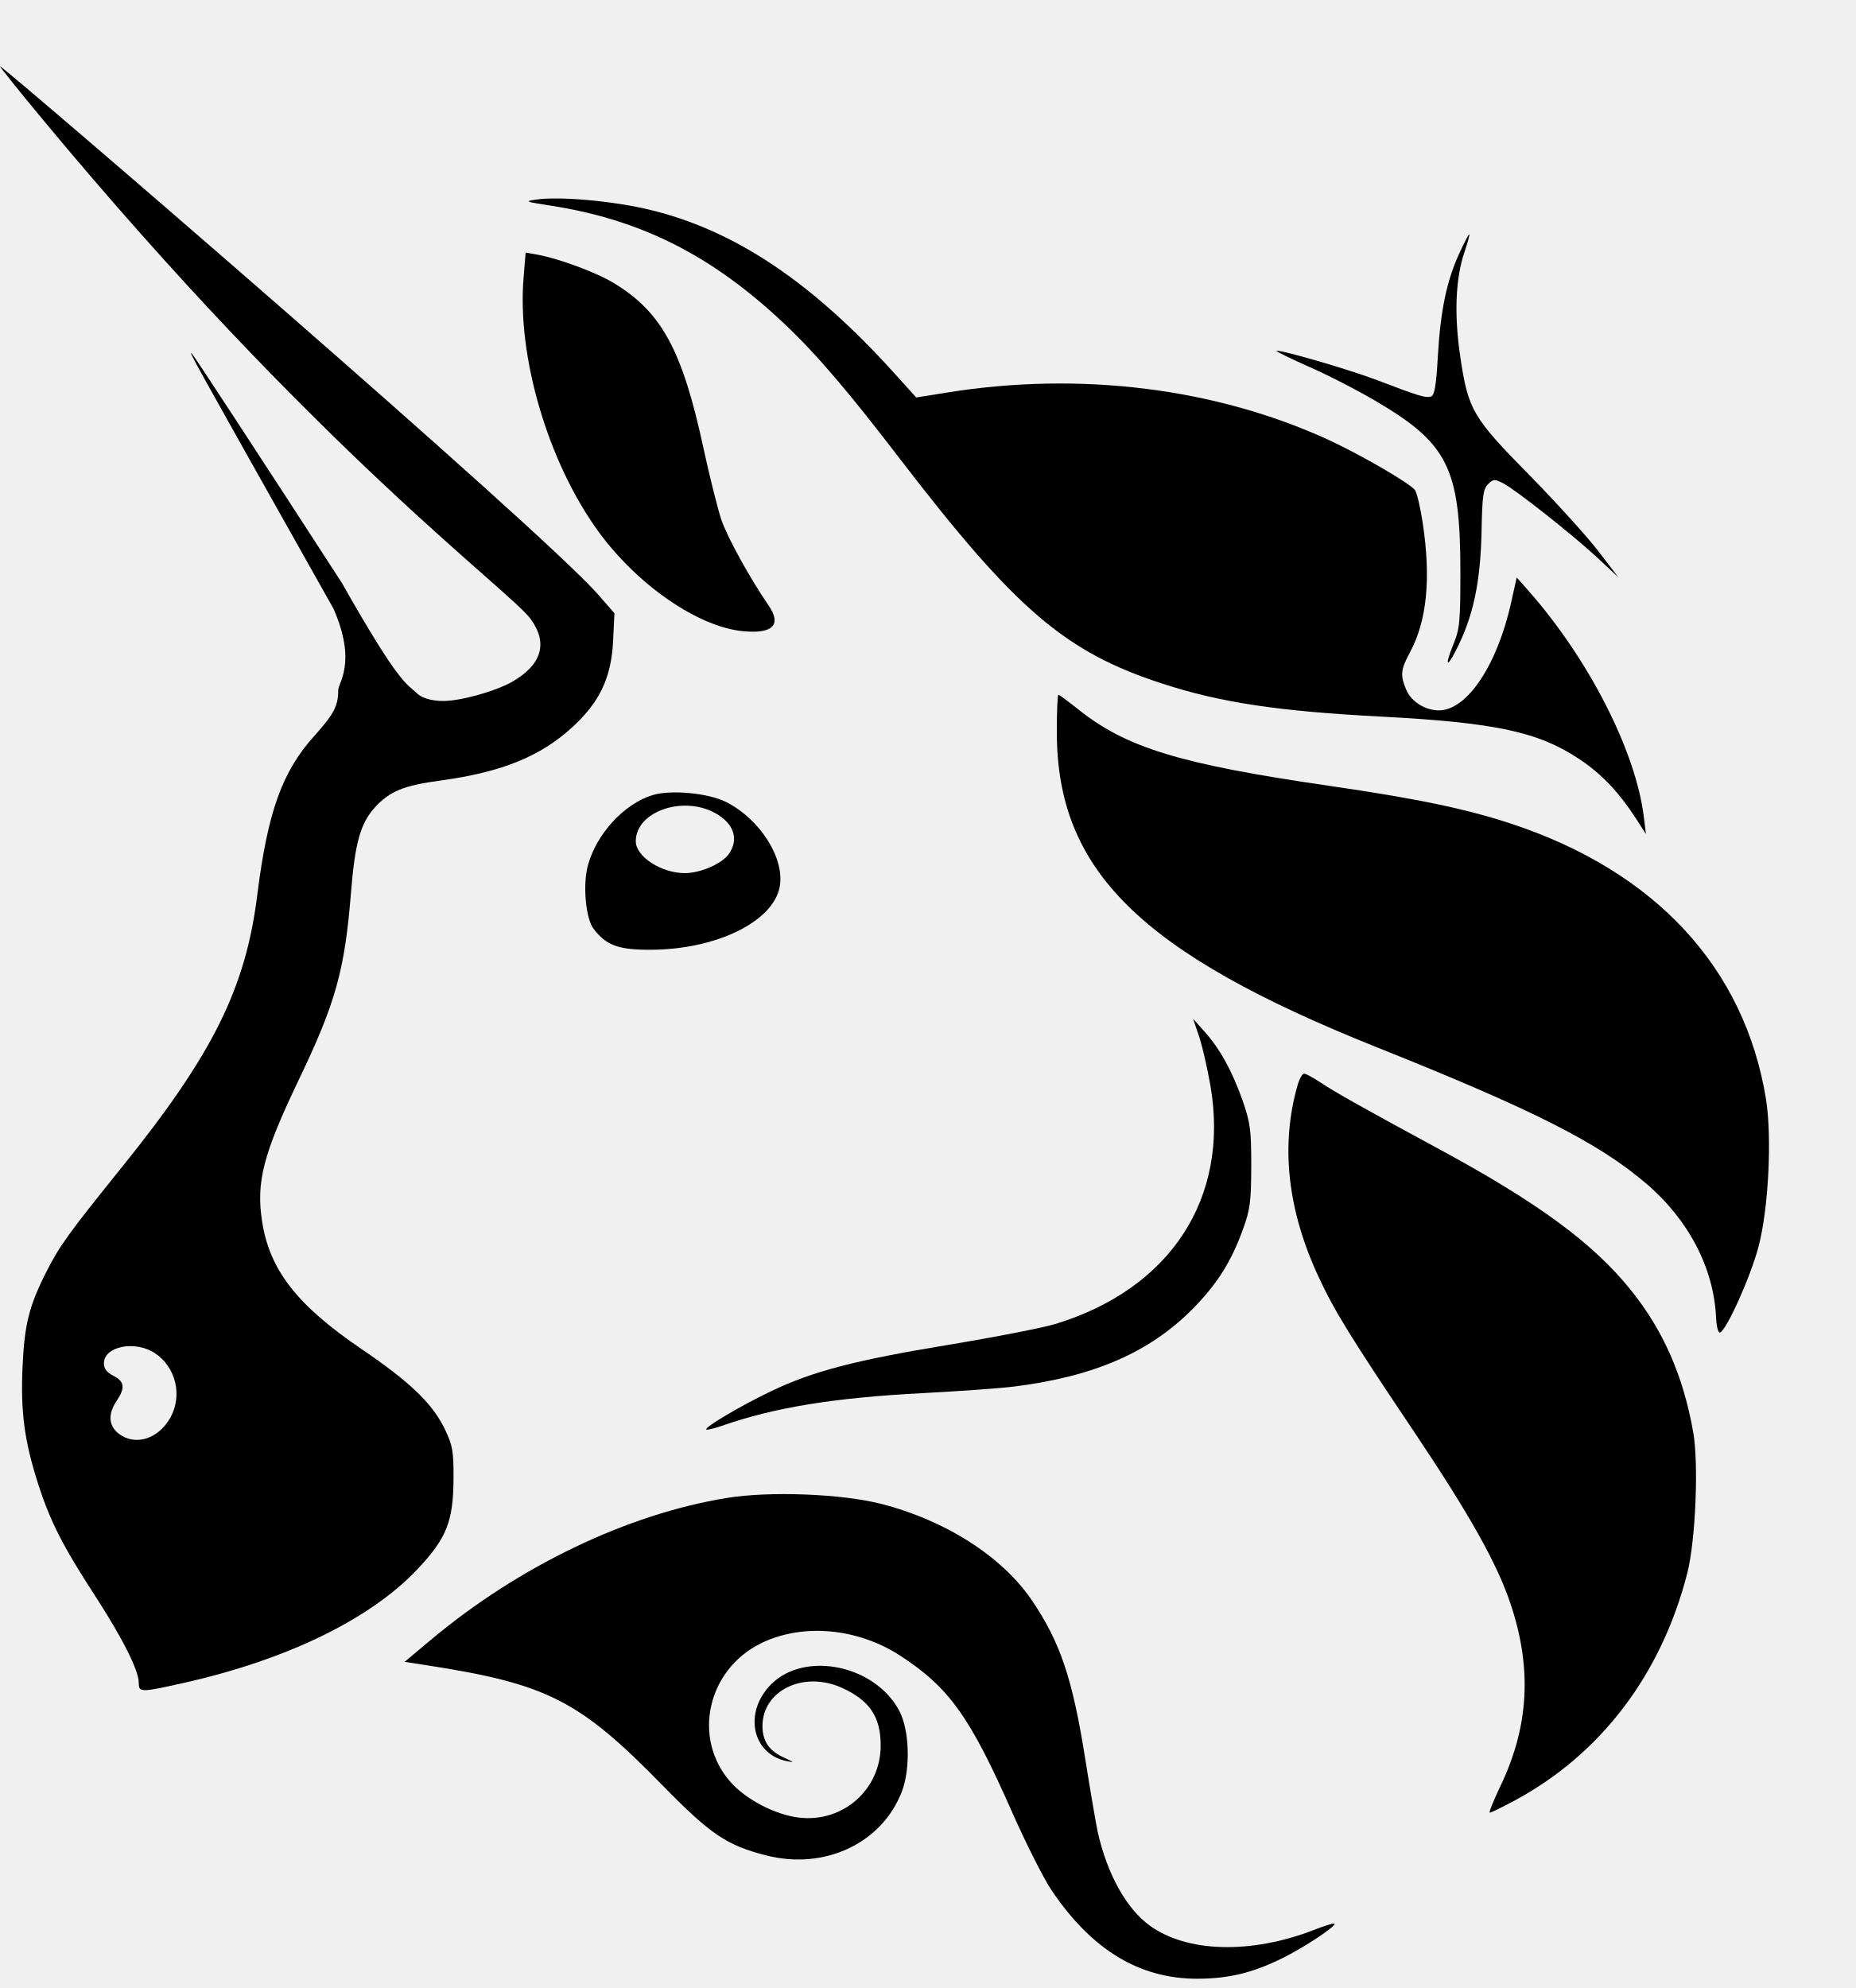
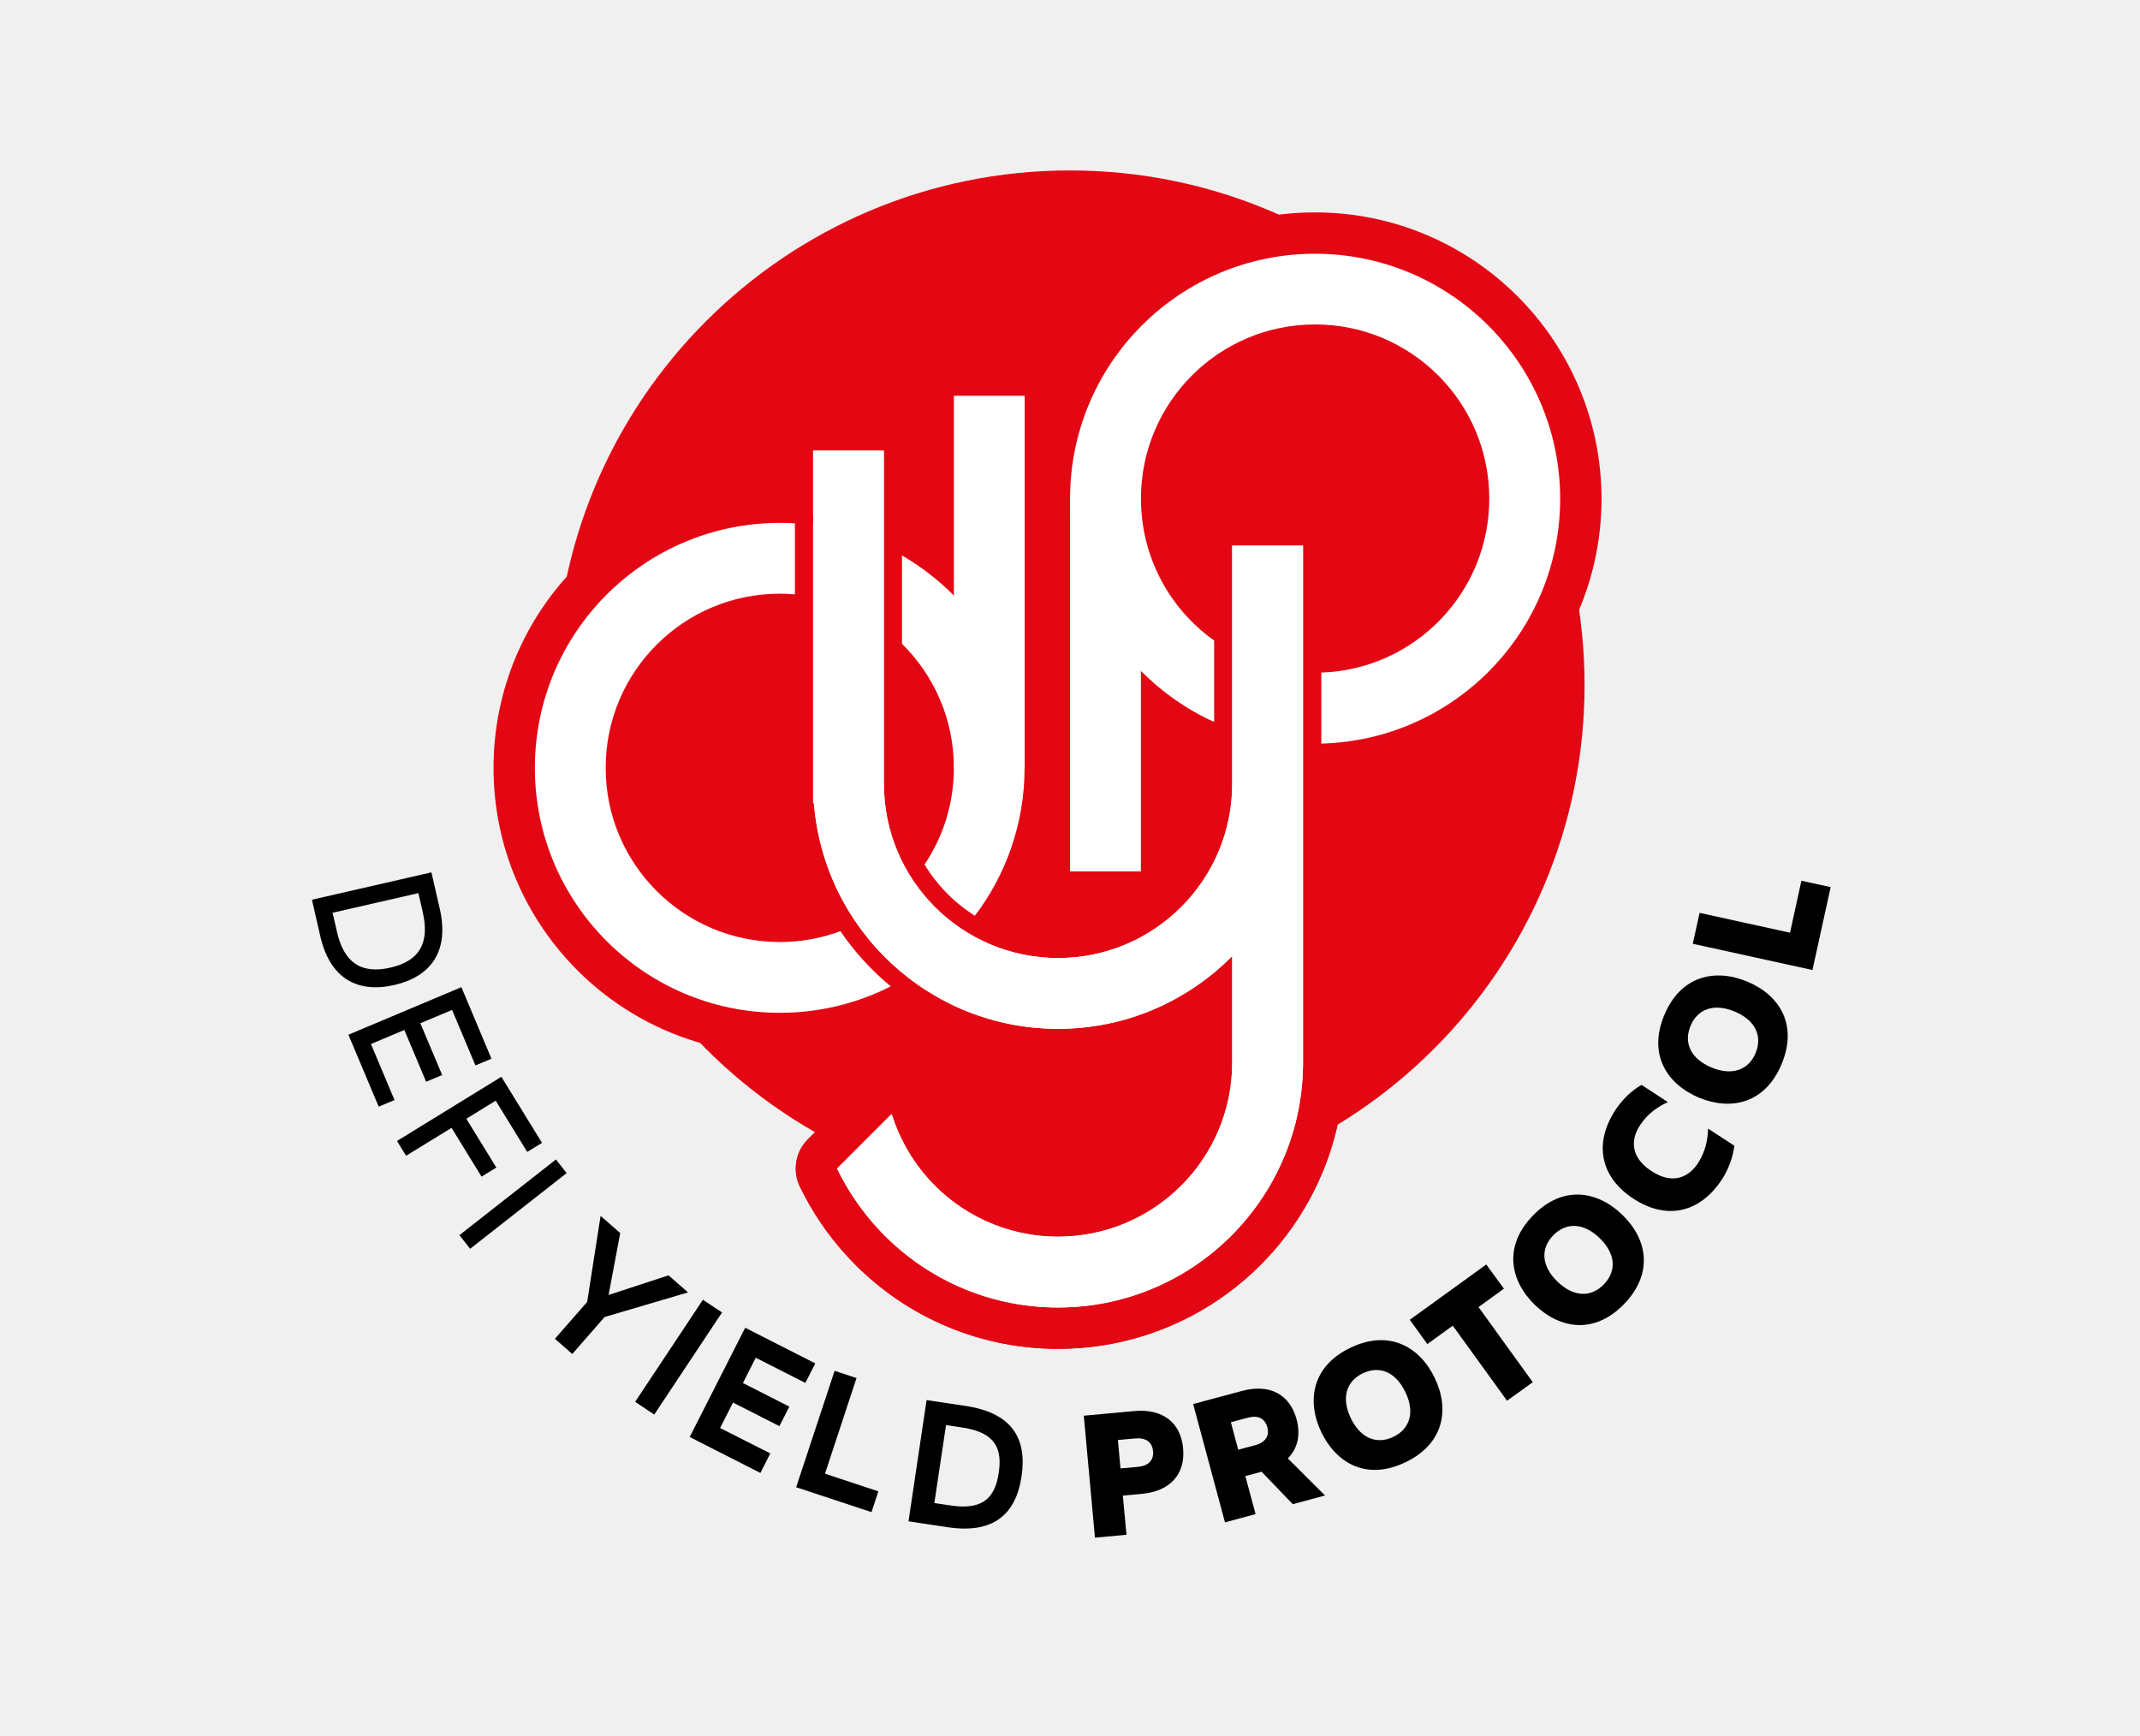
- <svg xmlns="http://www.w3.org/2000/svg" width="14" height="15" viewBox="0 0 14 15" fill="none">
-   <g style="mix-blend-mode:darken">
-     <path d="M4.152 1.551C3.964 1.522 3.956 1.519 4.045 1.506C4.214 1.48 4.615 1.515 4.891 1.58C5.535 1.732 6.121 2.122 6.747 2.815L6.913 2.999L7.151 2.961C8.153 2.801 9.172 2.928 10.024 3.319C10.259 3.427 10.629 3.641 10.675 3.696C10.69 3.714 10.717 3.827 10.735 3.947C10.798 4.365 10.767 4.684 10.638 4.923C10.568 5.053 10.564 5.094 10.611 5.206C10.649 5.294 10.753 5.36 10.857 5.36C11.069 5.36 11.297 5.019 11.402 4.546L11.444 4.357L11.527 4.451C11.983 4.965 12.342 5.665 12.403 6.163L12.419 6.293L12.343 6.175C12.211 5.972 12.078 5.833 11.908 5.722C11.602 5.521 11.279 5.452 10.422 5.407C9.648 5.367 9.21 5.301 8.776 5.16C8.037 4.921 7.665 4.602 6.787 3.458C6.397 2.949 6.157 2.668 5.917 2.442C5.372 1.927 4.837 1.657 4.152 1.551Z" fill="black" />
-     <path d="M10.849 2.686C10.869 2.346 10.915 2.121 11.009 1.916C11.046 1.835 11.08 1.768 11.086 1.768C11.091 1.768 11.075 1.828 11.05 1.901C10.982 2.101 10.971 2.373 11.018 2.69C11.077 3.092 11.111 3.15 11.539 3.584C11.739 3.788 11.972 4.045 12.057 4.155L12.211 4.356L12.057 4.212C11.869 4.037 11.436 3.695 11.341 3.646C11.277 3.614 11.267 3.614 11.228 3.653C11.191 3.689 11.184 3.743 11.179 3.999C11.171 4.398 11.116 4.654 10.984 4.91C10.913 5.048 10.902 5.019 10.966 4.862C11.014 4.746 11.019 4.694 11.019 4.308C11.018 3.533 10.925 3.346 10.382 3.027C10.245 2.946 10.018 2.829 9.878 2.768C9.739 2.706 9.628 2.652 9.632 2.648C9.647 2.633 10.177 2.787 10.39 2.868C10.708 2.99 10.76 3.005 10.799 2.991C10.824 2.981 10.837 2.906 10.849 2.686Z" fill="black" />
-     <path d="M4.517 4.013C4.136 3.491 3.899 2.69 3.951 2.091L3.966 1.906L4.053 1.921C4.217 1.951 4.498 2.055 4.63 2.135C4.991 2.353 5.148 2.64 5.307 3.378C5.354 3.594 5.415 3.839 5.443 3.922C5.488 4.055 5.66 4.366 5.799 4.568C5.899 4.714 5.833 4.783 5.611 4.763C5.272 4.733 4.813 4.418 4.517 4.013Z" fill="black" />
-     <path d="M10.386 7.901C8.602 7.187 7.974 6.567 7.974 5.522C7.974 5.368 7.979 5.242 7.986 5.242C7.992 5.242 8.061 5.293 8.139 5.355C8.501 5.643 8.906 5.766 10.027 5.929C10.688 6.025 11.059 6.102 11.402 6.215C12.49 6.574 13.164 7.302 13.325 8.294C13.371 8.583 13.344 9.123 13.268 9.408C13.209 9.633 13.026 10.039 12.978 10.054C12.964 10.059 12.951 10.008 12.948 9.938C12.93 9.566 12.74 9.203 12.422 8.931C12.06 8.622 11.575 8.376 10.386 7.901Z" fill="black" />
-     <path d="M9.134 8.197C9.111 8.065 9.073 7.896 9.048 7.822L9.002 7.687L9.087 7.782C9.204 7.912 9.296 8.079 9.375 8.302C9.434 8.472 9.441 8.522 9.441 8.798C9.44 9.069 9.433 9.126 9.377 9.279C9.29 9.52 9.182 9.69 9.001 9.874C8.675 10.204 8.256 10.386 7.651 10.462C7.546 10.475 7.24 10.497 6.971 10.511C6.292 10.546 5.845 10.619 5.444 10.759C5.386 10.779 5.335 10.791 5.329 10.786C5.313 10.77 5.587 10.608 5.812 10.5C6.13 10.347 6.447 10.264 7.157 10.147C7.508 10.089 7.87 10.018 7.962 9.99C8.83 9.726 9.277 9.043 9.134 8.197Z" fill="black" />
-     <path d="M9.952 9.641C9.715 9.135 9.66 8.646 9.79 8.19C9.804 8.141 9.826 8.101 9.84 8.101C9.853 8.101 9.909 8.131 9.964 8.168C10.073 8.241 10.292 8.364 10.876 8.68C11.604 9.075 12.02 9.38 12.302 9.73C12.549 10.035 12.702 10.384 12.776 10.808C12.818 11.049 12.793 11.628 12.731 11.87C12.535 12.634 12.08 13.234 11.431 13.584C11.336 13.635 11.251 13.677 11.241 13.677C11.232 13.678 11.267 13.59 11.318 13.483C11.537 13.029 11.562 12.588 11.396 12.097C11.295 11.796 11.089 11.429 10.673 10.808C10.189 10.087 10.071 9.895 9.952 9.641Z" fill="black" />
-     <path d="M3.25 12.374C3.913 11.818 4.736 11.423 5.487 11.302C5.81 11.25 6.349 11.271 6.648 11.347C7.128 11.469 7.558 11.742 7.781 12.068C7.999 12.387 8.093 12.664 8.19 13.282C8.229 13.525 8.271 13.77 8.283 13.825C8.356 14.145 8.499 14.401 8.675 14.529C8.956 14.733 9.439 14.746 9.914 14.562C9.994 14.53 10.064 14.509 10.069 14.514C10.086 14.531 9.847 14.69 9.678 14.774C9.451 14.886 9.271 14.93 9.031 14.93C8.596 14.93 8.235 14.71 7.934 14.262C7.874 14.173 7.741 13.909 7.637 13.674C7.319 12.953 7.162 12.733 6.793 12.493C6.471 12.283 6.056 12.246 5.744 12.398C5.335 12.598 5.22 13.118 5.514 13.448C5.631 13.579 5.848 13.692 6.026 13.714C6.359 13.755 6.645 13.504 6.645 13.17C6.645 12.953 6.561 12.829 6.35 12.734C6.061 12.605 5.752 12.756 5.753 13.025C5.754 13.14 5.804 13.212 5.92 13.264C5.994 13.298 5.996 13.3 5.935 13.288C5.671 13.233 5.609 12.916 5.821 12.706C6.077 12.454 6.605 12.565 6.786 12.91C6.862 13.055 6.871 13.343 6.805 13.517C6.656 13.907 6.223 14.112 5.783 14C5.484 13.924 5.362 13.842 5.001 13.473C4.374 12.831 4.131 12.706 3.227 12.566L3.053 12.539L3.25 12.374Z" fill="black" />
-     <path fill-rule="evenodd" clip-rule="evenodd" d="M0.308 0.884C2.402 3.41 3.845 4.452 4.005 4.672C4.137 4.854 4.087 5.018 3.861 5.146C3.735 5.217 3.475 5.289 3.346 5.289C3.199 5.289 3.148 5.233 3.148 5.233C3.063 5.153 3.015 5.167 2.578 4.396C1.972 3.46 1.464 2.684 1.45 2.671C1.418 2.641 1.419 2.642 2.517 4.594C2.694 5.001 2.552 5.15 2.552 5.208C2.552 5.326 2.519 5.388 2.373 5.551C2.129 5.821 2.02 6.125 1.941 6.754C1.853 7.459 1.605 7.957 0.917 8.81C0.515 9.309 0.449 9.4 0.347 9.602C0.219 9.855 0.184 9.997 0.17 10.316C0.155 10.655 0.184 10.873 0.288 11.197C0.379 11.48 0.474 11.666 0.717 12.04C0.926 12.363 1.047 12.603 1.047 12.697C1.047 12.771 1.061 12.771 1.386 12.698C2.163 12.524 2.794 12.217 3.149 11.841C3.369 11.608 3.42 11.48 3.422 11.161C3.423 10.953 3.416 10.909 3.359 10.789C3.267 10.594 3.099 10.431 2.728 10.179C2.243 9.85 2.035 9.584 1.978 9.219C1.931 8.919 1.986 8.708 2.254 8.148C2.532 7.569 2.601 7.322 2.648 6.739C2.678 6.362 2.719 6.213 2.828 6.093C2.942 5.969 3.044 5.927 3.326 5.889C3.785 5.826 4.077 5.708 4.317 5.488C4.525 5.298 4.612 5.114 4.626 4.837L4.636 4.627L4.519 4.493C4.098 4.004 0.026 0.5 0 0.5C-0.005 0.5 0.133 0.673 0.308 0.884ZM1.284 10.699C1.379 10.531 1.328 10.316 1.169 10.21C1.018 10.111 0.784 10.158 0.784 10.287C0.784 10.327 0.806 10.356 0.856 10.381C0.94 10.424 0.946 10.472 0.88 10.57C0.813 10.67 0.819 10.757 0.895 10.817C1.018 10.912 1.192 10.86 1.284 10.699Z" fill="black" />
-     <path fill-rule="evenodd" clip-rule="evenodd" d="M4.925 5.999C4.71 6.064 4.501 6.291 4.436 6.529C4.396 6.674 4.419 6.929 4.478 7.007C4.574 7.134 4.666 7.168 4.917 7.166C5.407 7.163 5.833 6.954 5.883 6.692C5.923 6.478 5.736 6.181 5.478 6.051C5.345 5.984 5.062 5.957 4.925 5.999ZM5.499 6.444C5.574 6.337 5.541 6.222 5.412 6.144C5.168 5.995 4.797 6.118 4.797 6.348C4.797 6.463 4.99 6.588 5.167 6.588C5.285 6.588 5.446 6.518 5.499 6.444Z" fill="black" />
+ <svg xmlns="http://www.w3.org/2000/svg" version="1.1" id="katman_1" x="0px" y="0px" viewBox="0 0 207.05 167.89" style="enable-background:new 0 0 207.05 167.89;" xml:space="preserve">
+   <style type="text/css">
+ 	.st0{fill:#E30613;}
+ 	.st1{fill:#E30613;stroke:#E30613;stroke-width:8;stroke-linejoin:round;stroke-miterlimit:10;}
+ 	.st2{fill:#FFFFFF;}
+ </style>
+   <g>
+     <g>
+       <g>
+         <circle class="st0" cx="103.52" cy="66.28" r="49.79" />
+       </g>
+       <g>
+         <g>
+           <path class="st1" d="M92.29,57.62c-1.49-1.51-3.18-2.81-5.02-3.88v8.55c3.1,3.05,5.02,7.3,5.02,11.99v0.06      c-0.01,3.44-1.05,6.64-2.84,9.3c1.22,2.01,2.89,3.71,4.87,4.96c3.01-3.96,4.8-8.91,4.81-14.26v-0.06      C99.14,67.8,96.53,61.9,92.29,57.62z M81.31,90.09c-1.82,0.68-3.8,1.05-5.86,1.05c-9.31,0-16.85-7.54-16.85-16.85      s7.54-16.85,16.85-16.85c0.5,0,0.98,0.02,1.46,0.07v-6.88c-0.48-0.03-0.97-0.04-1.46-0.04c-13.09,0-23.7,10.61-23.7,23.7      c0,13.09,10.61,23.7,23.7,23.7c3.86,0,7.51-0.92,10.73-2.56C84.32,93.89,82.67,92.09,81.31,90.09z" />
+           <rect x="92.29" y="38.29" class="st1" width="6.85" height="36.05" />
+           <g>
+             <path class="st1" d="M127.23,24.55c-13.09,0-23.7,10.61-23.7,23.7c0,6.5,2.61,12.39,6.86,16.67c2.03,2.04,4.42,3.73,7.08,4.93       v-7.88c-4.29-3.05-7.08-8.06-7.08-13.73c0-9.3,7.54-16.85,16.85-16.85c9.3,0,16.85,7.54,16.85,16.85       c0,9.11-7.22,16.53-16.25,16.83v6.87c12.82-0.32,23.11-10.81,23.11-23.7C150.93,35.16,140.32,24.55,127.23,24.55z" />
+             <rect x="103.52" y="48.25" transform="matrix(-1 -1.224647e-16 1.224647e-16 -1 213.9023 132.5589)" class="st1" width="6.85" height="36.05" />
+           </g>
+         </g>
+         <path class="st1" d="M85.51,43.6v6.33v25.91h0.01c0,9.3,7.54,16.85,16.85,16.85c9.3,0,16.85-7.54,16.85-16.85V52.79h6.85v23.05     v3.91v23.05c0,3.22-0.64,6.29-1.81,9.09c-3.56,8.58-12.02,14.61-21.89,14.61c-6.91,0-13.13-2.95-17.46-7.67     c-1.57-1.71-2.9-3.65-3.92-5.77l5.28-5.28c0.72,2.32,1.92,4.43,3.49,6.2c3.08,3.48,7.59,5.67,12.61,5.67     c9.3,0,16.85-7.54,16.85-16.85V92.5c-4.3,4.34-10.26,7.04-16.85,7.04c-12.47,0-22.67-9.62-23.62-21.84h-0.08V50.75     c0-0.27,0.01-0.55,0.02-0.82h-0.02V43.6H85.51z" />
+         <path class="st1" d="M85.51,43.6v6.33v25.91h0.01c0,9.3,7.54,16.85,16.85,16.85c9.3,0,16.85-7.54,16.85-16.85V52.79h6.85v23.05     v3.91v23.05c0,3.22-0.64,6.29-1.81,9.09c-3.56,8.58-12.02,14.61-21.89,14.61c-6.91,0-13.13-2.95-17.46-7.67     c-1.57-1.71-2.9-3.65-3.92-5.77l5.28-5.28c0.72,2.32,1.92,4.43,3.49,6.2c3.08,3.48,7.59,5.67,12.61,5.67     c9.3,0,16.85-7.54,16.85-16.85V92.5c-4.3,4.34-10.26,7.04-16.85,7.04c-12.47,0-22.67-9.62-23.62-21.84h-0.08V50.75     c0-0.27,0.01-0.55,0.02-0.82h-0.02V43.6H85.51z" />
+       </g>
+       <g>
+         <g>
+           <path class="st2" d="M92.29,57.62c-1.49-1.51-3.18-2.81-5.02-3.88v8.55c3.1,3.05,5.02,7.3,5.02,11.99v0.06      c-0.01,3.44-1.05,6.64-2.84,9.3c1.22,2.01,2.89,3.71,4.87,4.96c3.01-3.96,4.8-8.91,4.81-14.26v-0.06      C99.14,67.8,96.53,61.9,92.29,57.62z M81.31,90.09c-1.82,0.68-3.8,1.05-5.86,1.05c-9.31,0-16.85-7.54-16.85-16.85      s7.54-16.85,16.85-16.85c0.5,0,0.98,0.02,1.46,0.07v-6.88c-0.48-0.03-0.97-0.04-1.46-0.04c-13.09,0-23.7,10.61-23.7,23.7      c0,13.09,10.61,23.7,23.7,23.7c3.86,0,7.51-0.92,10.73-2.56C84.32,93.89,82.67,92.09,81.31,90.09z" />
+           <rect x="92.29" y="38.29" class="st2" width="6.85" height="36.05" />
+           <g>
+             <path class="st2" d="M127.23,24.55c-13.09,0-23.7,10.61-23.7,23.7c0,6.5,2.61,12.39,6.86,16.67c2.03,2.04,4.42,3.73,7.08,4.93       v-7.88c-4.29-3.05-7.08-8.06-7.08-13.73c0-9.3,7.54-16.85,16.85-16.85c9.3,0,16.85,7.54,16.85,16.85       c0,9.11-7.22,16.53-16.25,16.83v6.87c12.82-0.32,23.11-10.81,23.11-23.7C150.93,35.16,140.32,24.55,127.23,24.55z" />
+             <rect x="103.52" y="48.25" transform="matrix(-1 -1.224647e-16 1.224647e-16 -1 213.9023 132.5589)" class="st2" width="6.85" height="36.05" />
+           </g>
+         </g>
+         <path class="st2" d="M85.51,43.6v6.33v25.91h0.01c0,9.3,7.54,16.85,16.85,16.85c9.3,0,16.85-7.54,16.85-16.85V52.79h6.85v23.05     v3.91v23.05c0,3.22-0.64,6.29-1.81,9.09c-3.56,8.58-12.02,14.61-21.89,14.61c-6.91,0-13.13-2.95-17.46-7.67     c-1.57-1.71-2.9-3.65-3.92-5.77l5.28-5.28c0.72,2.32,1.92,4.43,3.49,6.2c3.08,3.48,7.59,5.67,12.61,5.67     c9.3,0,16.85-7.54,16.85-16.85V92.5c-4.3,4.34-10.26,7.04-16.85,7.04c-12.47,0-22.67-9.62-23.62-21.84h-0.08V50.75     c0-0.27,0.01-0.55,0.02-0.82h-0.02V43.6H85.51z" />
+         <path class="st2" d="M85.51,43.6v6.33v25.91h0.01c0,9.3,7.54,16.85,16.85,16.85c9.3,0,16.85-7.54,16.85-16.85V52.79h6.85v23.05     v3.91v23.05c0,3.22-0.64,6.29-1.81,9.09c-3.56,8.58-12.02,14.61-21.89,14.61c-6.91,0-13.13-2.95-17.46-7.67     c-1.57-1.71-2.9-3.65-3.92-5.77l5.28-5.28c0.72,2.32,1.92,4.43,3.49,6.2c3.08,3.48,7.59,5.67,12.61,5.67     c9.3,0,16.85-7.54,16.85-16.85V92.5c-4.3,4.34-10.26,7.04-16.85,7.04c-12.47,0-22.67-9.62-23.62-21.84h-0.08V50.75     c0-0.27,0.01-0.55,0.02-0.82h-0.02V43.6H85.51z" />
+       </g>
+     </g>
+     <g>
+       <g>
+         <path d="M38.15,95.3c-3.55,0.81-6.22-0.61-7.16-4.72l-0.81-3.53l11.56-2.65l0.81,3.53C43.49,92.05,41.68,94.49,38.15,95.3z      M37.77,93.62c2.89-0.66,3.8-2.45,3.13-5.38l-0.42-1.83l-8.3,1.9l0.42,1.83C33.26,93.07,34.88,94.28,37.77,93.62z" />
+         <path d="M38.17,106.43l-1.53,0.64l-2.93-6.96l10.93-4.6l2.91,6.92l-1.55,0.65l-2.26-5.37L40.67,99l2.11,5.01l-1.55,0.65     l-2.11-5.01l-3.23,1.36L38.17,106.43z" />
+         <path d="M47.96,106.49l-2.84,1.75l2.9,4.72l-1.43,0.88l-2.9-4.72l-4.4,2.7l-0.88-1.43l10.1-6.21l3.93,6.39l-1.43,0.88     L47.96,106.49z" />
+         <path d="M54.82,113.5l-9.33,7.32l-1.04-1.32l9.34-7.32L54.82,113.5z" />
+         <path d="M66.57,125.04l-8.07,2.38L55.37,131l-1.68-1.47l3.12-3.57l1.3-8.32l1.9,1.66l-1.13,5.99l5.8-1.9L66.57,125.04z" />
+         <path d="M69.86,126.98l-6.56,9.88l-1.85-1.23l6.56-9.88L69.86,126.98z" />
+         <path d="M74.53,140.62l-0.96,1.89l-6.84-3.48l5.37-10.57l6.78,3.45l-0.96,1.89l-4.8-2.44l-1.24,2.45l4.49,2.28l-0.96,1.89     l-4.49-2.28l-1.25,2.46L74.53,140.62z" />
+         <path d="M84.98,144.29l-0.66,2.01l-7.29-2.41l3.72-11.26l2.12,0.7l-3.05,9.25L84.98,144.29z" />
+         <path d="M98.84,142.83c-0.55,3.7-2.74,5.59-7.14,4.93l-3.8-0.57l1.75-11.73l3.8,0.57C97.85,136.69,99.39,139.11,98.84,142.83z      M92.01,145.66c3.25,0.49,4.28-0.92,4.62-3.16c0.34-2.26-0.24-3.89-3.49-4.38l-1.61-0.24l-1.13,7.54L92.01,145.66z" />
+         <path d="M114.47,140.14c0.22,2.46-1.22,4.14-3.99,4.39l-1.84,0.17l0.35,3.79l-3.05,0.28l-1.08-11.8l4.89-0.45     C112.52,136.27,114.25,137.66,114.47,140.14z M111.56,140.41c-0.08-0.91-0.72-1.33-1.73-1.24l-1.67,0.15l0.25,2.75l1.67-0.15     C111.09,141.83,111.64,141.3,111.56,140.41z" />
+         <path d="M122.06,142.39l-1.57,0.42l0.99,3.68l-2.96,0.8l-3.08-11.45l4.74-1.27c2.68-0.72,4.62,0.35,5.27,2.76     c0.4,1.5,0.11,2.81-0.85,3.77l3.6,3.59l-3.12,0.84L122.06,142.39z M119.8,140.26l1.62-0.43c0.98-0.26,1.43-0.88,1.2-1.74     c-0.24-0.88-0.93-1.19-1.91-0.92l-1.62,0.43L119.8,140.26z" />
+         <path d="M138.81,133.31c1.47,3.05,0.89,6.38-2.82,8.16c-3.71,1.79-6.65,0.16-8.14-2.88c-1.46-3.06-0.91-6.41,2.8-8.19     C134.36,128.61,137.34,130.26,138.81,133.31z M135.97,134.68c-0.95-1.97-2.52-2.58-4.12-1.81c-1.6,0.77-2.1,2.39-1.15,4.35     c0.94,1.95,2.52,2.57,4.12,1.79C136.41,138.25,136.92,136.63,135.97,134.68z" />
+         <path d="M145.51,124.68l-2.46,1.78l5.25,7.27l-2.49,1.79l-5.25-7.26l-2.46,1.78l-1.7-2.35l7.4-5.35L145.51,124.68z" />
+         <path d="M156.95,117.52c2.44,2.35,3.05,5.67,0.2,8.63c-2.85,2.96-6.18,2.46-8.63,0.12c-2.43-2.36-3.08-5.69-0.22-8.65     C151.15,114.66,154.51,115.17,156.95,117.52z M154.77,119.79c-1.57-1.52-3.26-1.54-4.5-0.26s-1.14,2.97,0.43,4.48     c1.56,1.5,3.25,1.53,4.48,0.25C156.42,122.98,156.33,121.29,154.77,119.79z" />
+         <path d="M159.78,113.3c2.15,1.41,3.68,0.5,4.5-0.76c0.73-1.12,0.96-2.31,0.98-3.35c0.79,0.52,2.54,1.66,2.54,1.66     c-0.12,1.05-0.54,2.26-1.2,3.26c-2.14,3.27-5.38,3.95-8.57,1.86c-3.18-2.08-3.87-5.32-1.72-8.6c0.66-1.01,1.59-1.88,2.51-2.41     c0,0,1.76,1.15,2.55,1.67c-0.95,0.43-1.96,1.11-2.69,2.23C157.84,110.13,157.62,111.89,159.78,113.3z" />
+         <path d="M169.05,94.97c3.13,1.3,4.91,4.17,3.33,7.97s-4.86,4.55-8,3.26c-3.12-1.32-4.94-4.18-3.36-7.98     C162.6,94.41,165.92,93.67,169.05,94.97z M167.84,97.87c-2.02-0.84-3.6-0.25-4.28,1.39s0.02,3.18,2.03,4.02     c2,0.83,3.59,0.24,4.27-1.4C170.54,100.24,169.84,98.71,167.84,97.87z" />
+         <path d="M174.29,85.21l2.83,0.62l-1.76,8.02l-11.58-2.54l0.66-2.99l8.75,1.92L174.29,85.21z" />
+       </g>
+     </g>
  </g>
</svg>
